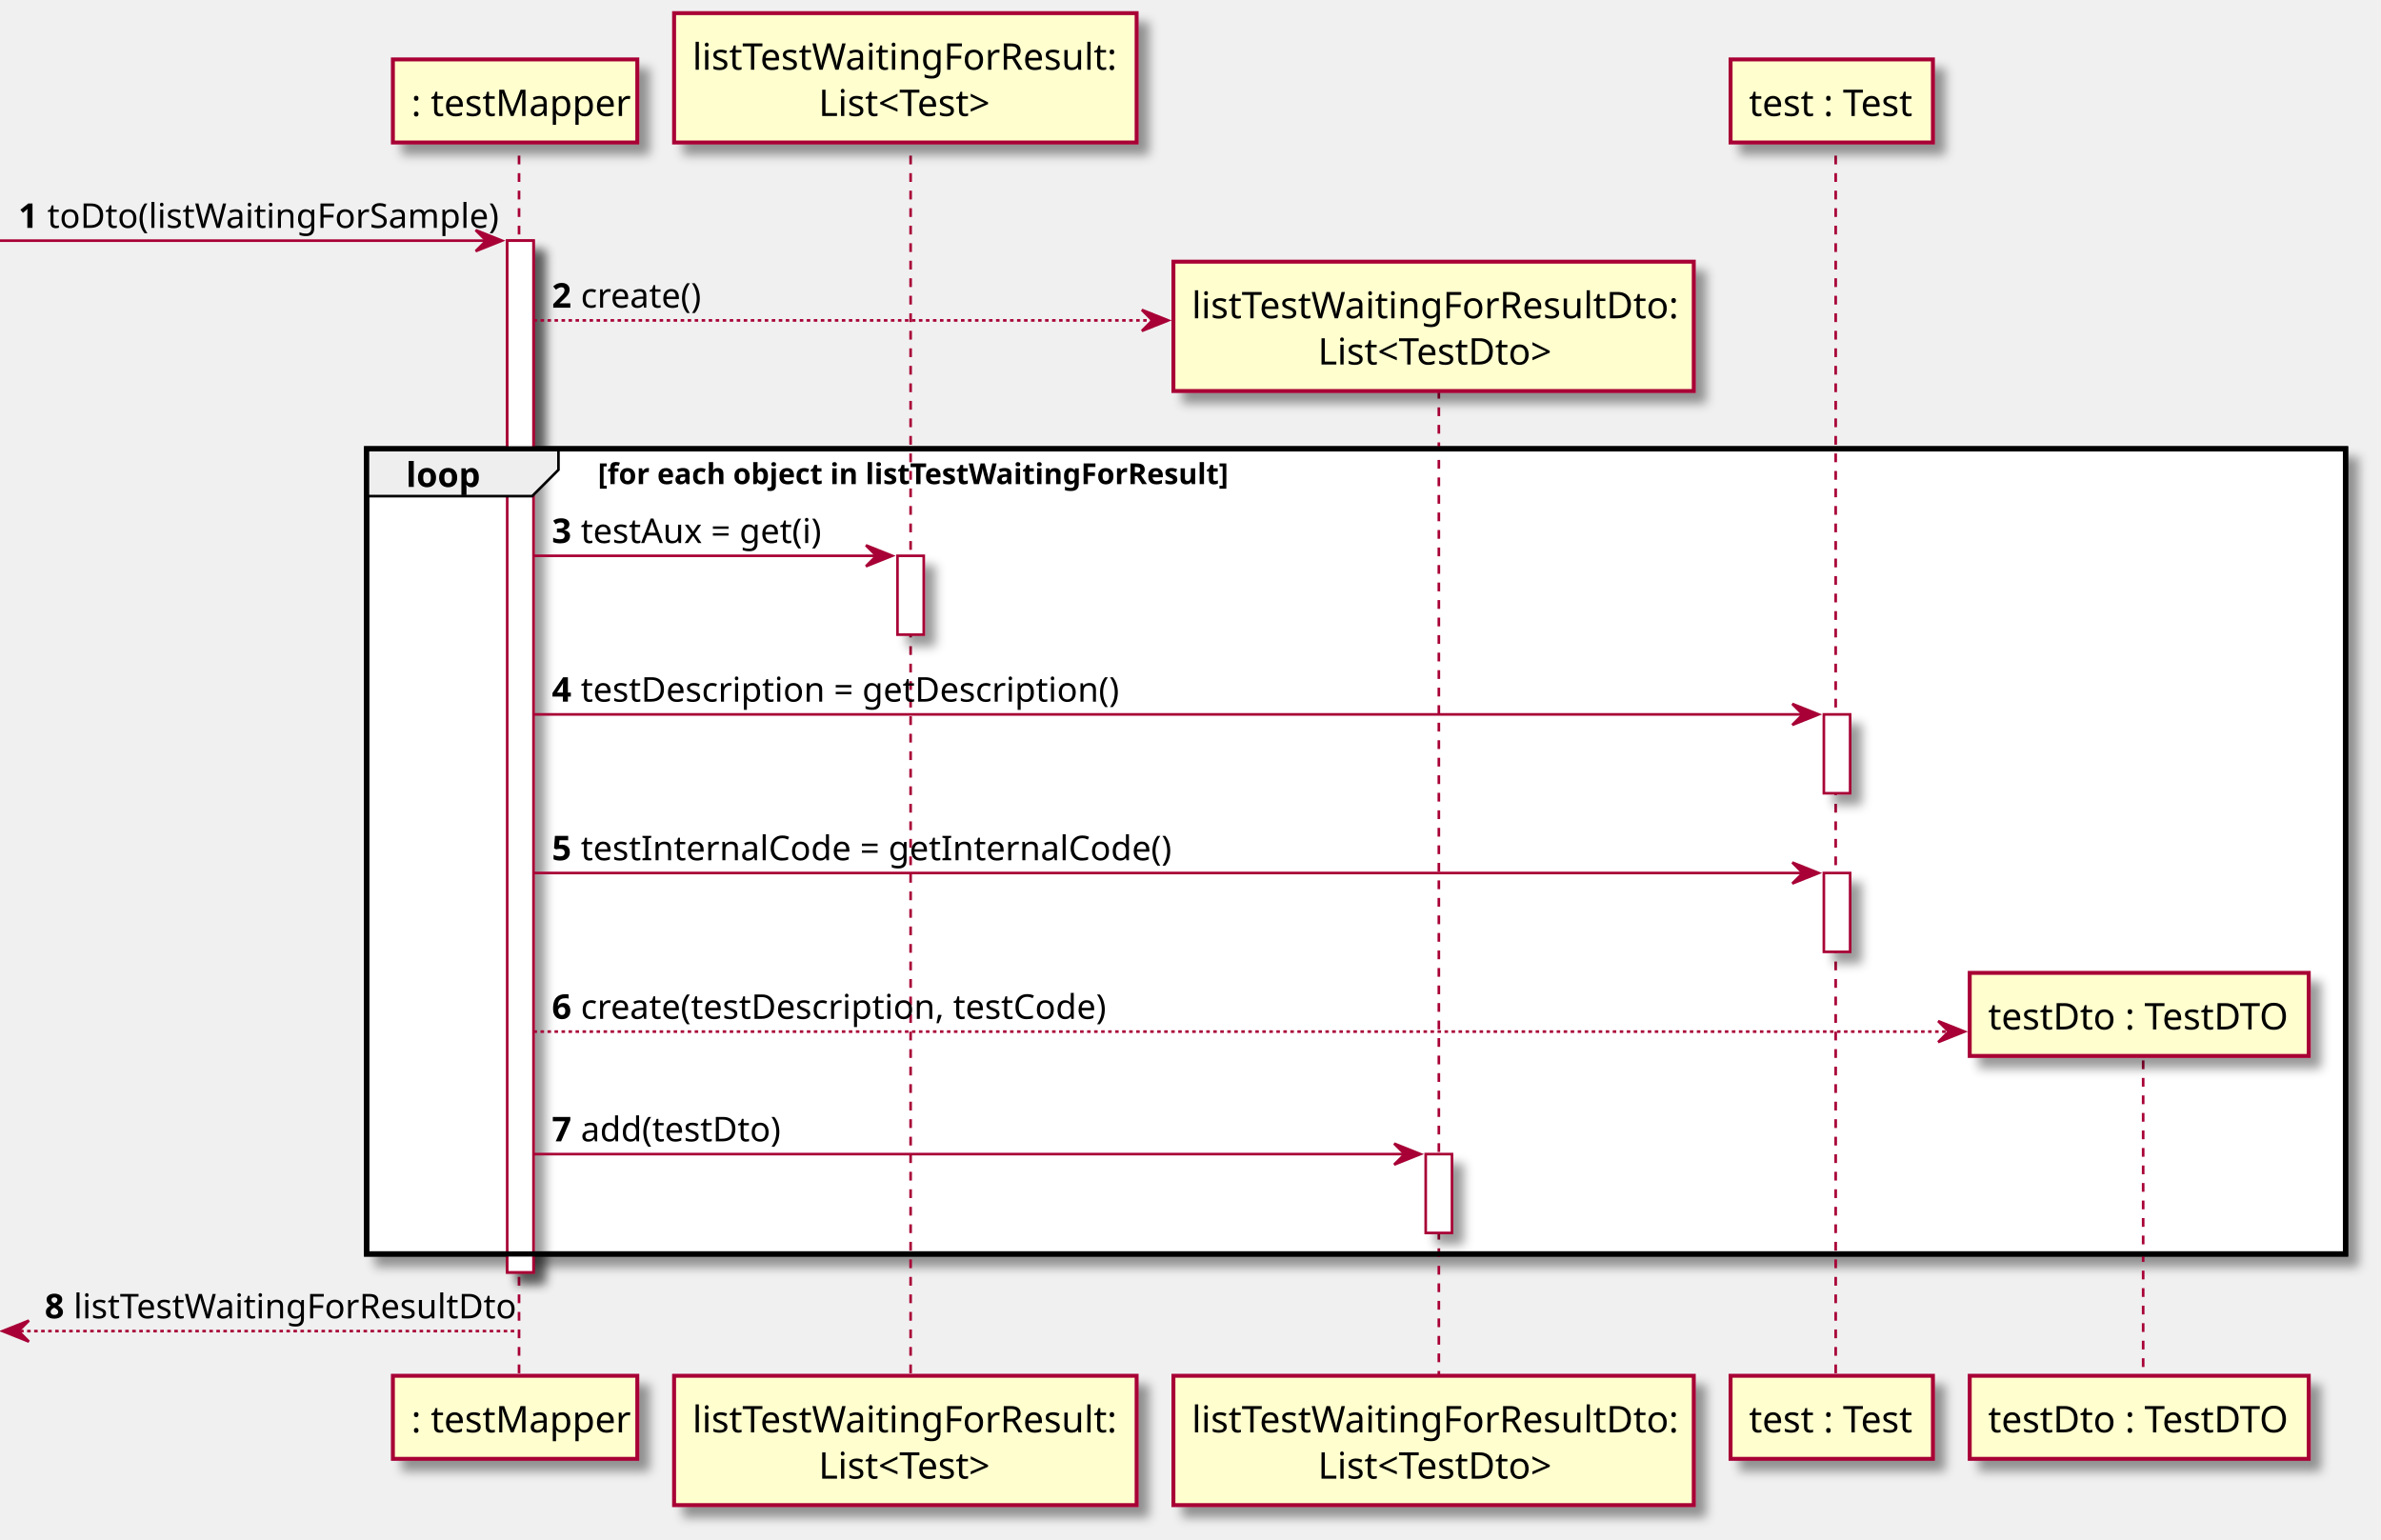
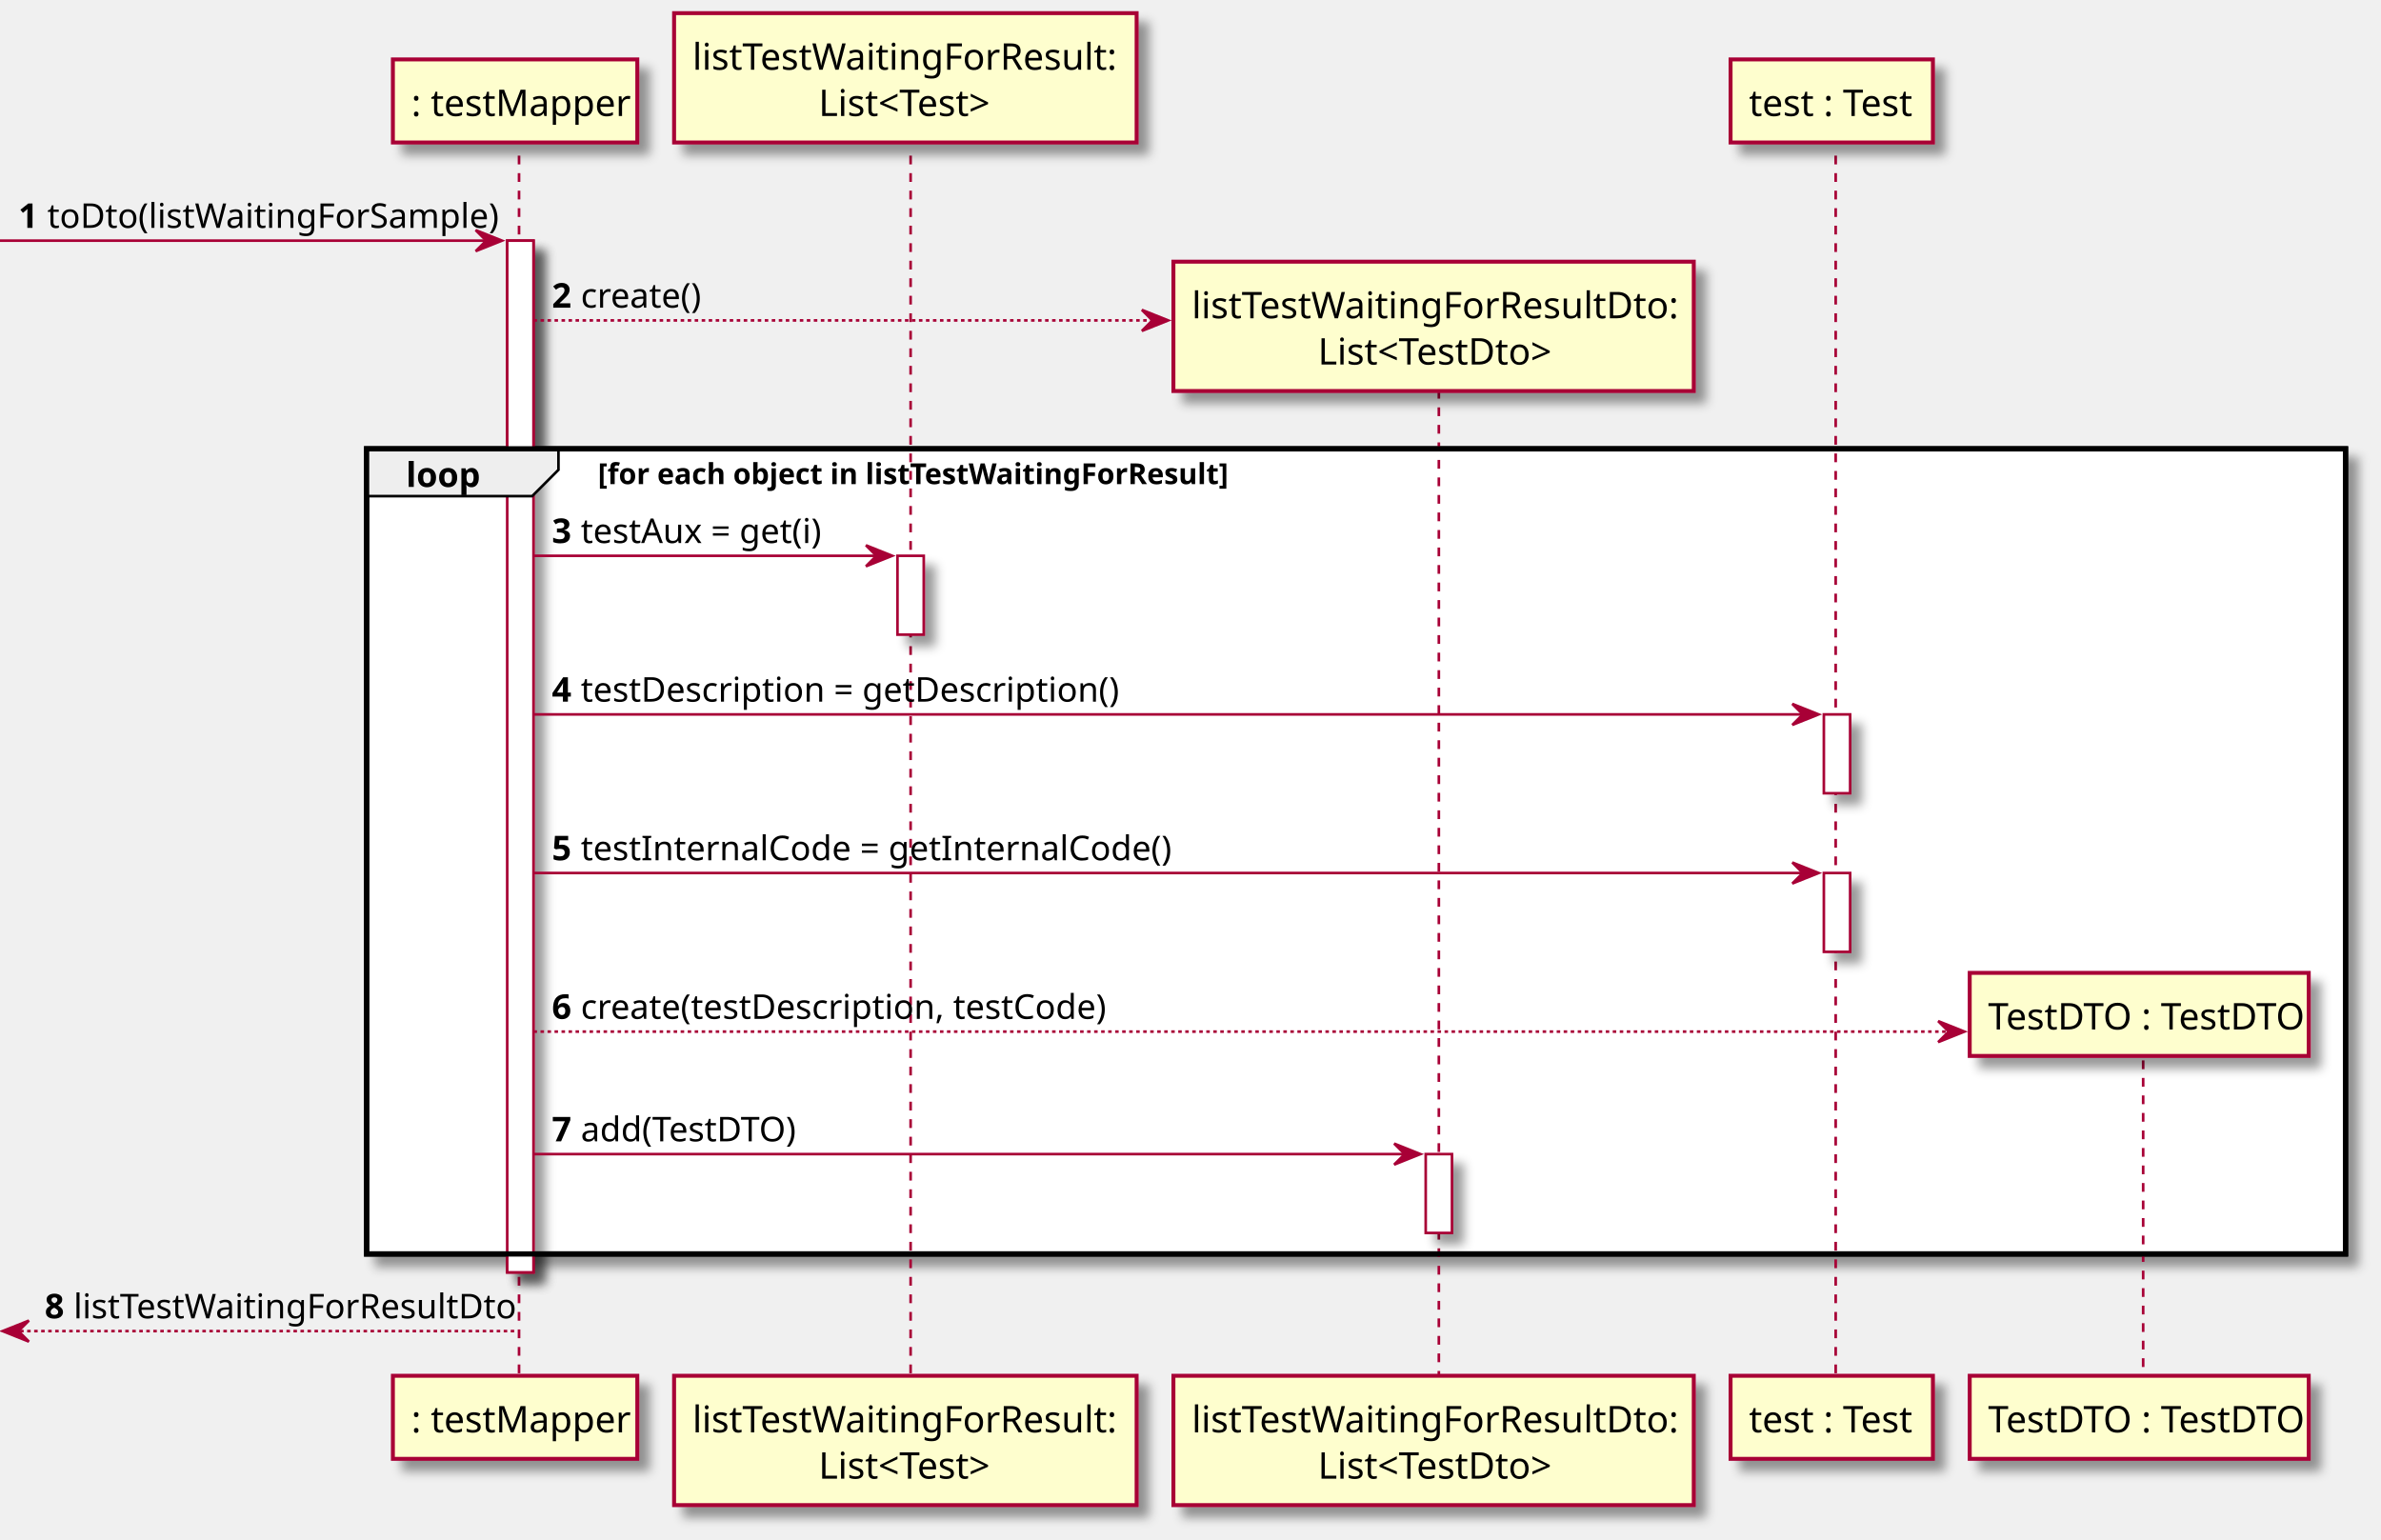
<svg xmlns="http://www.w3.org/2000/svg" contentScriptType="application/ecmascript" contentStyleType="text/css" height="879px" preserveAspectRatio="none" style="width:1359px;height:879px;" version="1.1" viewBox="0 0 1359 879" width="1359px" zoomAndPan="magnify">
  <defs>
    <filter height="300%" id="fn7holpn4cuxc" width="300%" x="-1" y="-1">
      <feGaussianBlur result="blurOut" stdDeviation="3.0" />
      <feColorMatrix in="blurOut" result="blurOut2" type="matrix" values="0 0 0 0 0 0 0 0 0 0 0 0 0 0 0 0 0 0 .4 0" />
      <feOffset dx="6.0" dy="6.0" in="blurOut2" result="blurOut3" />
      <feBlend in="SourceGraphic" in2="blurOut3" mode="normal" />
    </filter>
  </defs>
  <g>
    <rect fill="#FFFFFF" filter="url(#fn7holpn4cuxc)" height="588.879" style="stroke:#A80036;stroke-width:1.5;" width="15" x="289.5" y="137.356" />
    <rect fill="#FFFFFF" filter="url(#fn7holpn4cuxc)" height="45" style="stroke:#A80036;stroke-width:1.5;" width="15" x="512.25" y="317.238" />
    <rect fill="#FFFFFF" filter="url(#fn7holpn4cuxc)" height="45" style="stroke:#A80036;stroke-width:1.5;" width="15" x="813.75" y="658.734" />
    <rect fill="#FFFFFF" filter="url(#fn7holpn4cuxc)" height="45" style="stroke:#A80036;stroke-width:1.5;" width="15" x="1041" y="407.766" />
    <rect fill="#FFFFFF" filter="url(#fn7holpn4cuxc)" height="45" style="stroke:#A80036;stroke-width:1.5;" width="15" x="1041" y="498.293" />
    <rect fill="#FFFFFF" filter="url(#fn7holpn4cuxc)" height="459.551" style="stroke:#000000;stroke-width:3.0;" width="1129.5" x="209.25" y="256.184" />
    <line style="stroke:#A80036;stroke-width:1.5;stroke-dasharray:5.0,5.0;" x1="296.25" x2="296.25" y1="88.828" y2="786.762" />
    <line style="stroke:#A80036;stroke-width:1.5;stroke-dasharray:5.0,5.0;" x1="519.75" x2="519.75" y1="88.828" y2="786.762" />
    <line style="stroke:#A80036;stroke-width:1.5;stroke-dasharray:5.0,5.0;" x1="821.25" x2="821.25" y1="212.519" y2="786.762" />
    <line style="stroke:#A80036;stroke-width:1.5;stroke-dasharray:5.0,5.0;" x1="1047.75" x2="1047.75" y1="88.828" y2="786.762" />
    <line style="stroke:#A80036;stroke-width:1.5;stroke-dasharray:5.0,5.0;" x1="1223.25" x2="1223.25" y1="605.25" y2="786.762" />
    <rect fill="#FEFECE" filter="url(#fn7holpn4cuxc)" height="47.414" style="stroke:#A80036;stroke-width:2.25;" width="139.5" x="224.25" y="33.914" />
    <text fill="#000000" font-family="sans-serif" font-size="21" lengthAdjust="spacing" textLength="118.5" x="234.75" y="66.214">: testMapper</text>
    <rect fill="#FEFECE" filter="url(#fn7holpn4cuxc)" height="47.414" style="stroke:#A80036;stroke-width:2.25;" width="139.5" x="224.25" y="785.262" />
    <text fill="#000000" font-family="sans-serif" font-size="21" lengthAdjust="spacing" textLength="118.5" x="234.75" y="817.562">: testMapper</text>
    <rect fill="#FEFECE" filter="url(#fn7holpn4cuxc)" height="73.828" style="stroke:#A80036;stroke-width:2.25;" width="264" x="384.75" y="7.5" />
    <text fill="#000000" font-family="sans-serif" font-size="21" lengthAdjust="spacing" textLength="237" x="395.25" y="39.8">listTestWaitingForResult:</text>
    <text fill="#000000" font-family="sans-serif" font-size="21" lengthAdjust="spacing" textLength="99" x="467.25" y="66.214">List&lt;Test&gt;</text>
    <rect fill="#FEFECE" filter="url(#fn7holpn4cuxc)" height="73.828" style="stroke:#A80036;stroke-width:2.25;" width="264" x="384.75" y="785.262" />
    <text fill="#000000" font-family="sans-serif" font-size="21" lengthAdjust="spacing" textLength="237" x="395.25" y="817.562">listTestWaitingForResult:</text>
    <text fill="#000000" font-family="sans-serif" font-size="21" lengthAdjust="spacing" textLength="99" x="467.25" y="843.976">List&lt;Test&gt;</text>
    <rect fill="#FEFECE" filter="url(#fn7holpn4cuxc)" height="73.828" style="stroke:#A80036;stroke-width:2.25;" width="297" x="669.75" y="785.262" />
    <text fill="#000000" font-family="sans-serif" font-size="21" lengthAdjust="spacing" textLength="270" x="680.25" y="817.562">listTestWaitingForResultDto:</text>
    <text fill="#000000" font-family="sans-serif" font-size="21" lengthAdjust="spacing" textLength="132" x="752.25" y="843.976">List&lt;TestDto&gt;</text>
    <rect fill="#FEFECE" filter="url(#fn7holpn4cuxc)" height="47.414" style="stroke:#A80036;stroke-width:2.25;" width="115.5" x="987.75" y="33.914" />
    <text fill="#000000" font-family="sans-serif" font-size="21" lengthAdjust="spacing" textLength="94.5" x="998.25" y="66.214">test : Test</text>
    <rect fill="#FEFECE" filter="url(#fn7holpn4cuxc)" height="47.414" style="stroke:#A80036;stroke-width:2.25;" width="115.5" x="987.75" y="785.262" />
    <text fill="#000000" font-family="sans-serif" font-size="21" lengthAdjust="spacing" textLength="94.5" x="998.25" y="817.562">test : Test</text>
    <rect fill="#FEFECE" filter="url(#fn7holpn4cuxc)" height="47.414" style="stroke:#A80036;stroke-width:2.25;" width="193.5" x="1124.25" y="785.262" />
-     <text fill="#000000" font-family="sans-serif" font-size="21" lengthAdjust="spacing" textLength="172.5" x="1134.75" y="817.562">testDto : TestDTO</text>
+     <text fill="#000000" font-family="sans-serif" font-size="21" lengthAdjust="spacing" textLength="172.5" x="1134.75" y="817.562">TestDTO : TestDTO</text>
    <rect fill="#FFFFFF" filter="url(#fn7holpn4cuxc)" height="588.879" style="stroke:#A80036;stroke-width:1.5;" width="15" x="289.5" y="137.356" />
    <rect fill="#FFFFFF" filter="url(#fn7holpn4cuxc)" height="45" style="stroke:#A80036;stroke-width:1.5;" width="15" x="512.25" y="317.238" />
    <rect fill="#FFFFFF" filter="url(#fn7holpn4cuxc)" height="45" style="stroke:#A80036;stroke-width:1.5;" width="15" x="813.75" y="658.734" />
    <rect fill="#FFFFFF" filter="url(#fn7holpn4cuxc)" height="45" style="stroke:#A80036;stroke-width:1.5;" width="15" x="1041" y="407.766" />
    <rect fill="#FFFFFF" filter="url(#fn7holpn4cuxc)" height="45" style="stroke:#A80036;stroke-width:1.5;" width="15" x="1041" y="498.293" />
    <polygon fill="#A80036" points="271.5,131.356,286.5,137.356,271.5,143.356,277.5,137.356" style="stroke:#A80036;stroke-width:1.5;" />
    <line style="stroke:#A80036;stroke-width:1.5;" x1="0" x2="280.5" y1="137.356" y2="137.356" />
    <text fill="#000000" font-family="sans-serif" font-size="19.5" font-weight="bold" lengthAdjust="spacing" textLength="10.5" x="10.5" y="130.071">1</text>
    <text fill="#000000" font-family="sans-serif" font-size="19.5" lengthAdjust="spacing" textLength="244.5" x="27" y="130.071">toDto(listWaitingForSample)</text>
    <polygon fill="#A80036" points="651.75,176.883,666.75,182.883,651.75,188.883,657.75,182.883" style="stroke:#A80036;stroke-width:1.5;" />
    <line style="stroke:#A80036;stroke-width:1.5;stroke-dasharray:2.0,2.0;" x1="304.5" x2="660.75" y1="182.883" y2="182.883" />
    <text fill="#000000" font-family="sans-serif" font-size="19.5" font-weight="bold" lengthAdjust="spacing" textLength="10.5" x="315" y="175.598">2</text>
    <text fill="#000000" font-family="sans-serif" font-size="19.5" lengthAdjust="spacing" textLength="66" x="331.5" y="175.598">create()</text>
    <rect fill="#FEFECE" filter="url(#fn7holpn4cuxc)" height="73.828" style="stroke:#A80036;stroke-width:2.25;" width="297" x="669.75" y="149.356" />
    <text fill="#000000" font-family="sans-serif" font-size="21" lengthAdjust="spacing" textLength="270" x="680.25" y="181.655">listTestWaitingForResultDto:</text>
    <text fill="#000000" font-family="sans-serif" font-size="21" lengthAdjust="spacing" textLength="132" x="752.25" y="208.069">List&lt;TestDto&gt;</text>
    <path d="M209.25,256.184 L318.75,256.184 L318.75,268.184 L303.75,283.184 L209.25,283.184 L209.25,256.184 " fill="#EEEEEE" style="stroke:#000000;stroke-width:1.5;" />
    <rect fill="none" height="459.551" style="stroke:#000000;stroke-width:3.0;" width="1129.5" x="209.25" y="256.184" />
    <text fill="#000000" font-family="sans-serif" font-size="19.5" font-weight="bold" lengthAdjust="spacing" textLength="42" x="231.75" y="277.926">loop</text>
    <text fill="#000000" font-family="sans-serif" font-size="16.5" font-weight="bold" lengthAdjust="spacing" textLength="361.5" x="341.25" y="276.312">[for each object in listTestWaitingForResult]</text>
    <polygon fill="#A80036" points="494.25,311.238,509.25,317.238,494.25,323.238,500.25,317.238" style="stroke:#A80036;stroke-width:1.5;" />
    <line style="stroke:#A80036;stroke-width:1.5;" x1="304.5" x2="503.25" y1="317.238" y2="317.238" />
    <text fill="#000000" font-family="sans-serif" font-size="19.5" font-weight="bold" lengthAdjust="spacing" textLength="10.5" x="315" y="309.954">3</text>
    <text fill="#000000" font-family="sans-serif" font-size="19.5" lengthAdjust="spacing" textLength="135" x="331.5" y="309.954">testAux = get(i)</text>
    <polygon fill="#A80036" points="1023,401.766,1038,407.766,1023,413.766,1029,407.766" style="stroke:#A80036;stroke-width:1.5;" />
    <line style="stroke:#A80036;stroke-width:1.5;" x1="304.5" x2="1032" y1="407.766" y2="407.766" />
    <text fill="#000000" font-family="sans-serif" font-size="19.5" font-weight="bold" lengthAdjust="spacing" textLength="10.5" x="315" y="400.481">4</text>
    <text fill="#000000" font-family="sans-serif" font-size="19.5" lengthAdjust="spacing" textLength="291" x="331.5" y="400.481">testDescription = getDescription()</text>
    <polygon fill="#A80036" points="1023,492.293,1038,498.293,1023,504.293,1029,498.293" style="stroke:#A80036;stroke-width:1.5;" />
    <line style="stroke:#A80036;stroke-width:1.5;" x1="304.5" x2="1032" y1="498.293" y2="498.293" />
    <text fill="#000000" font-family="sans-serif" font-size="19.5" font-weight="bold" lengthAdjust="spacing" textLength="10.5" x="315" y="491.008">5</text>
    <text fill="#000000" font-family="sans-serif" font-size="19.5" lengthAdjust="spacing" textLength="312" x="331.5" y="491.008">testInternalCode = getInternalCode()</text>
    <polygon fill="#A80036" points="1106.25,582.82,1121.25,588.82,1106.25,594.82,1112.25,588.82" style="stroke:#A80036;stroke-width:1.5;" />
    <line style="stroke:#A80036;stroke-width:1.5;stroke-dasharray:2.0,2.0;" x1="304.5" x2="1115.25" y1="588.82" y2="588.82" />
    <text fill="#000000" font-family="sans-serif" font-size="19.5" font-weight="bold" lengthAdjust="spacing" textLength="10.5" x="315" y="581.536">6</text>
    <text fill="#000000" font-family="sans-serif" font-size="19.5" lengthAdjust="spacing" textLength="286.5" x="331.5" y="581.536">create(testDescription, testCode)</text>
    <rect fill="#FEFECE" filter="url(#fn7holpn4cuxc)" height="47.414" style="stroke:#A80036;stroke-width:2.25;" width="193.5" x="1124.25" y="555.293" />
-     <text fill="#000000" font-family="sans-serif" font-size="21" lengthAdjust="spacing" textLength="172.5" x="1134.75" y="587.593">testDto : TestDTO</text>
+     <text fill="#000000" font-family="sans-serif" font-size="21" lengthAdjust="spacing" textLength="172.5" x="1134.75" y="587.593">TestDTO : TestDTO</text>
    <polygon fill="#A80036" points="795.75,652.734,810.75,658.734,795.75,664.734,801.75,658.734" style="stroke:#A80036;stroke-width:1.5;" />
    <line style="stroke:#A80036;stroke-width:1.5;" x1="304.5" x2="804.75" y1="658.734" y2="658.734" />
    <text fill="#000000" font-family="sans-serif" font-size="19.5" font-weight="bold" lengthAdjust="spacing" textLength="10.5" x="315" y="651.45">7</text>
-     <text fill="#000000" font-family="sans-serif" font-size="19.5" lengthAdjust="spacing" textLength="106.5" x="331.5" y="651.45">add(testDto)</text>
+     <text fill="#000000" font-family="sans-serif" font-size="19.5" lengthAdjust="spacing" textLength="106.5" x="331.5" y="651.45">add(TestDTO)</text>
    <polygon fill="#A80036" points="16.5,753.762,1.5,759.762,16.5,765.762,10.5,759.762" style="stroke:#A80036;stroke-width:1.5;" />
    <line style="stroke:#A80036;stroke-width:1.5;stroke-dasharray:2.0,2.0;" x1="7.5" x2="295.5" y1="759.762" y2="759.762" />
    <text fill="#000000" font-family="sans-serif" font-size="19.5" font-weight="bold" lengthAdjust="spacing" textLength="10.5" x="25.5" y="752.477">8</text>
    <text fill="#000000" font-family="sans-serif" font-size="19.5" lengthAdjust="spacing" textLength="243" x="42" y="752.477">listTestWaitingForResultDto</text>
  </g>
</svg>
